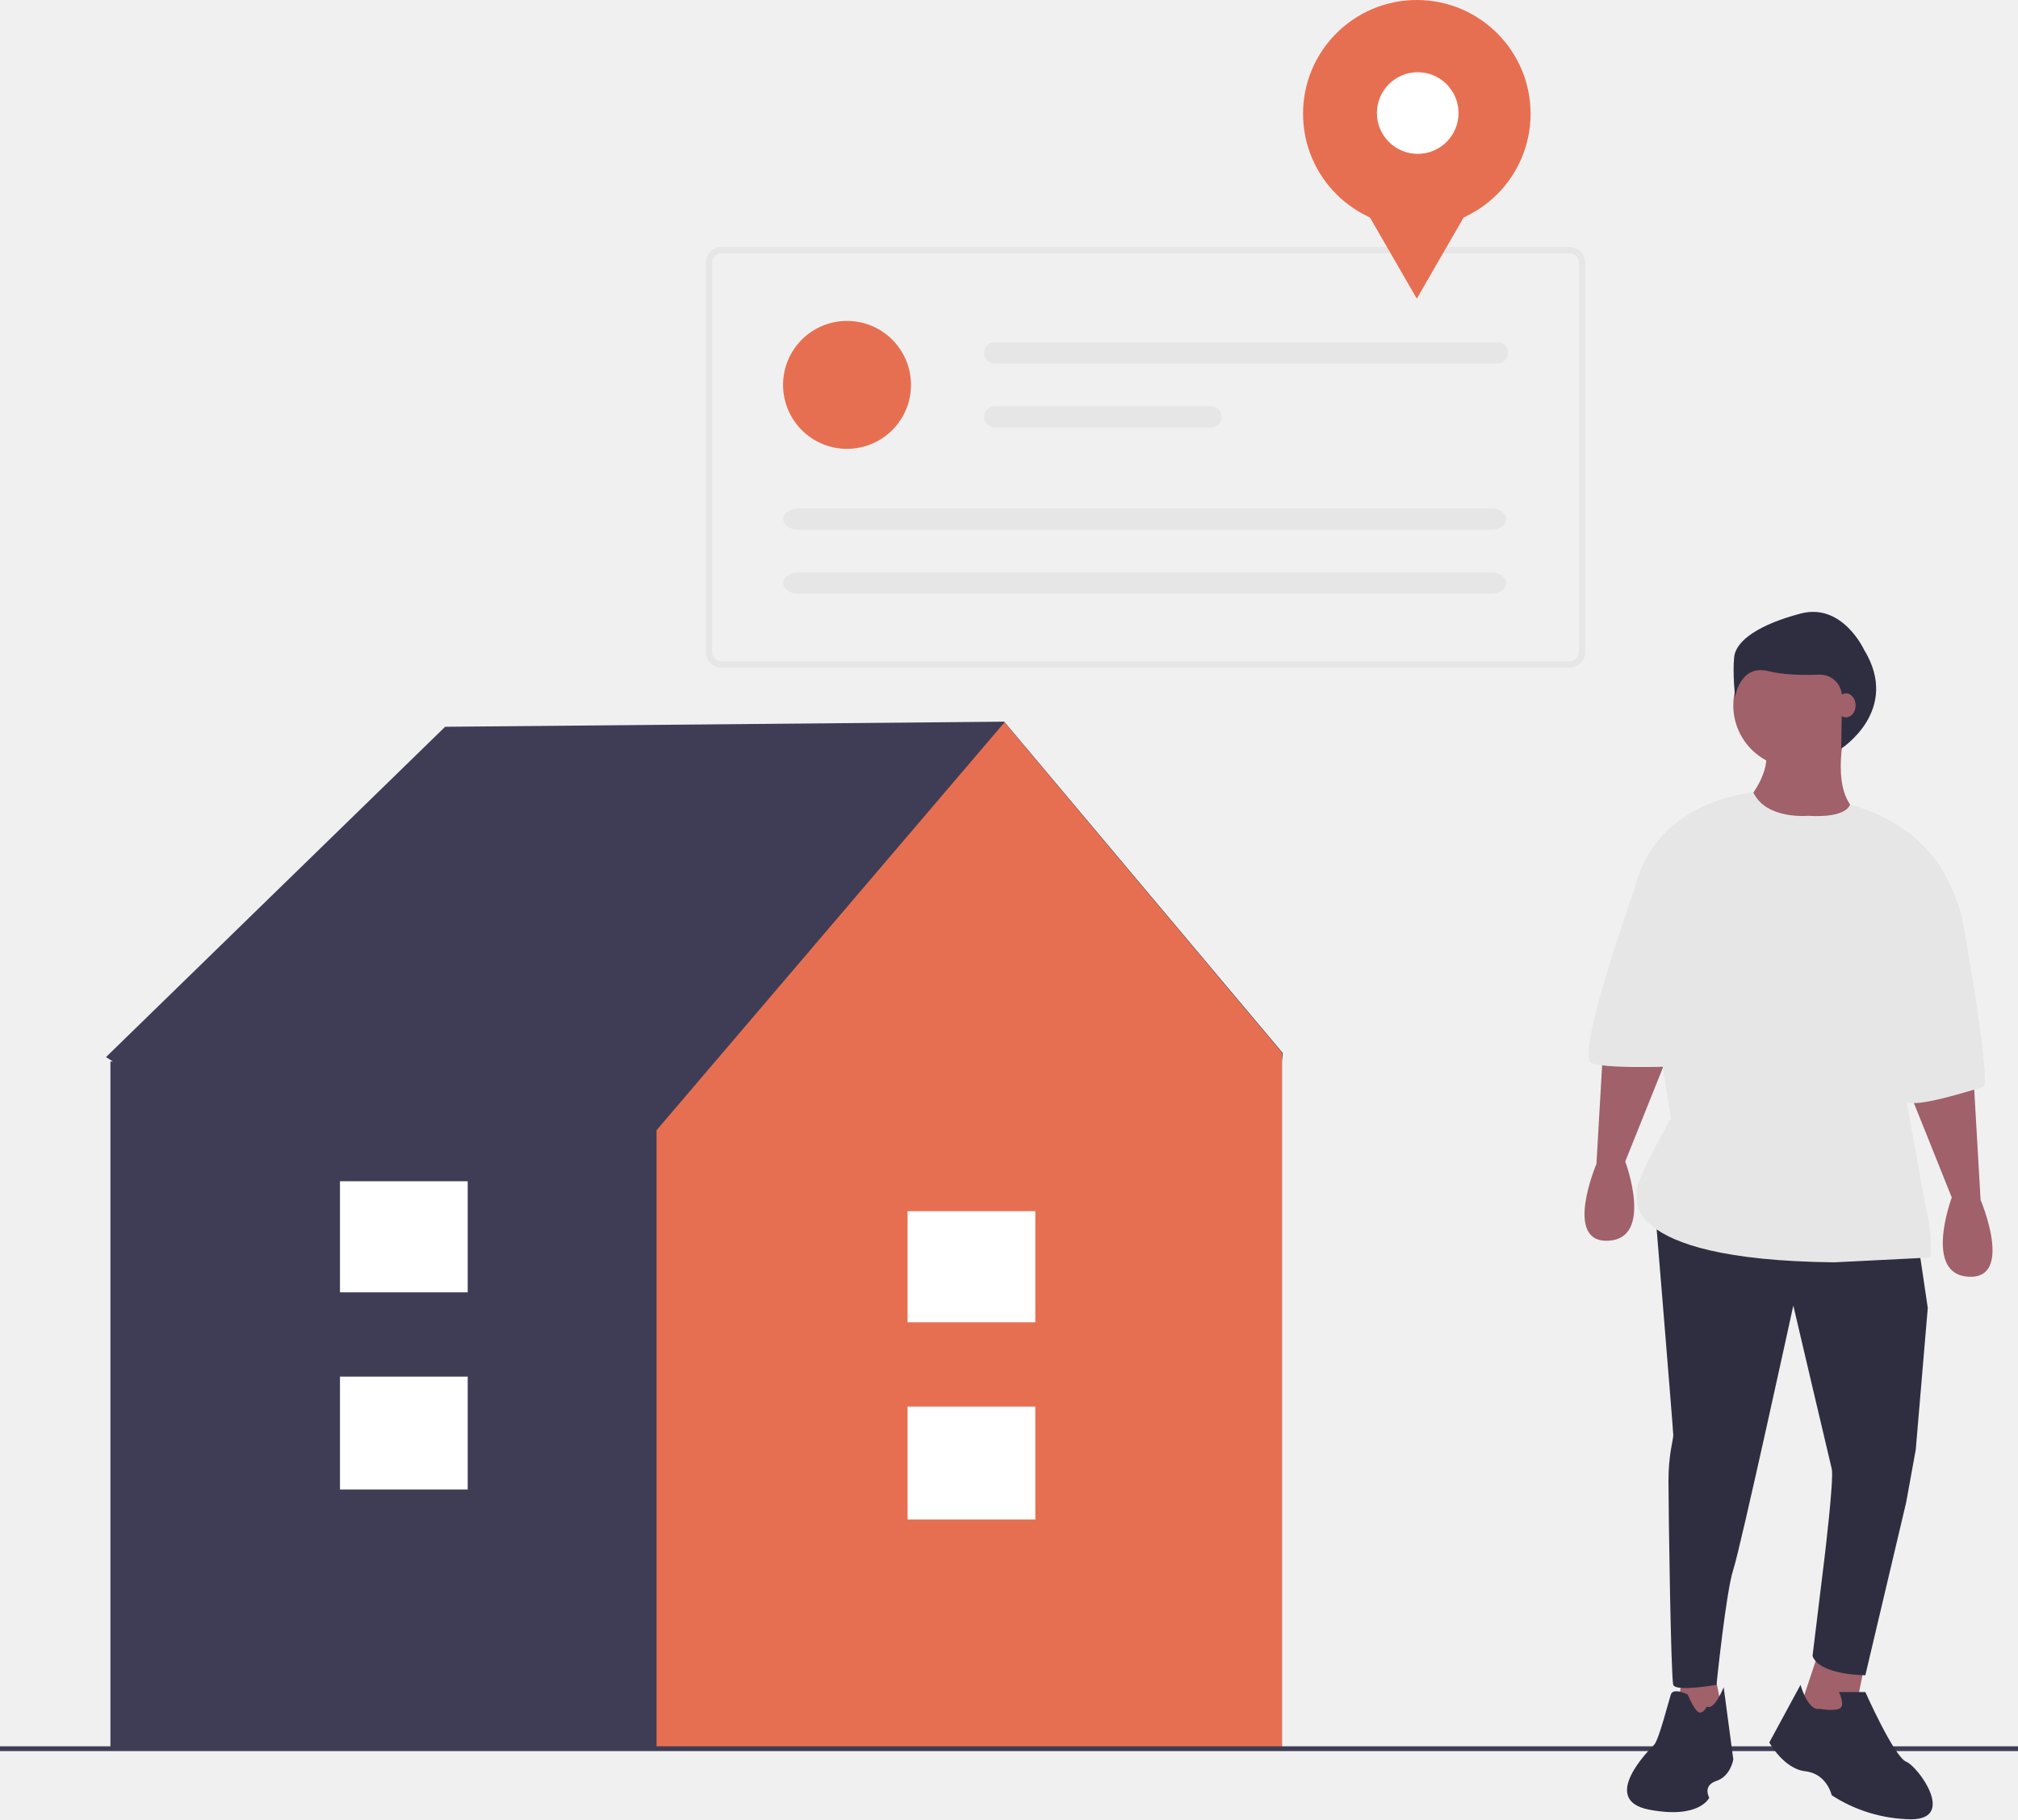
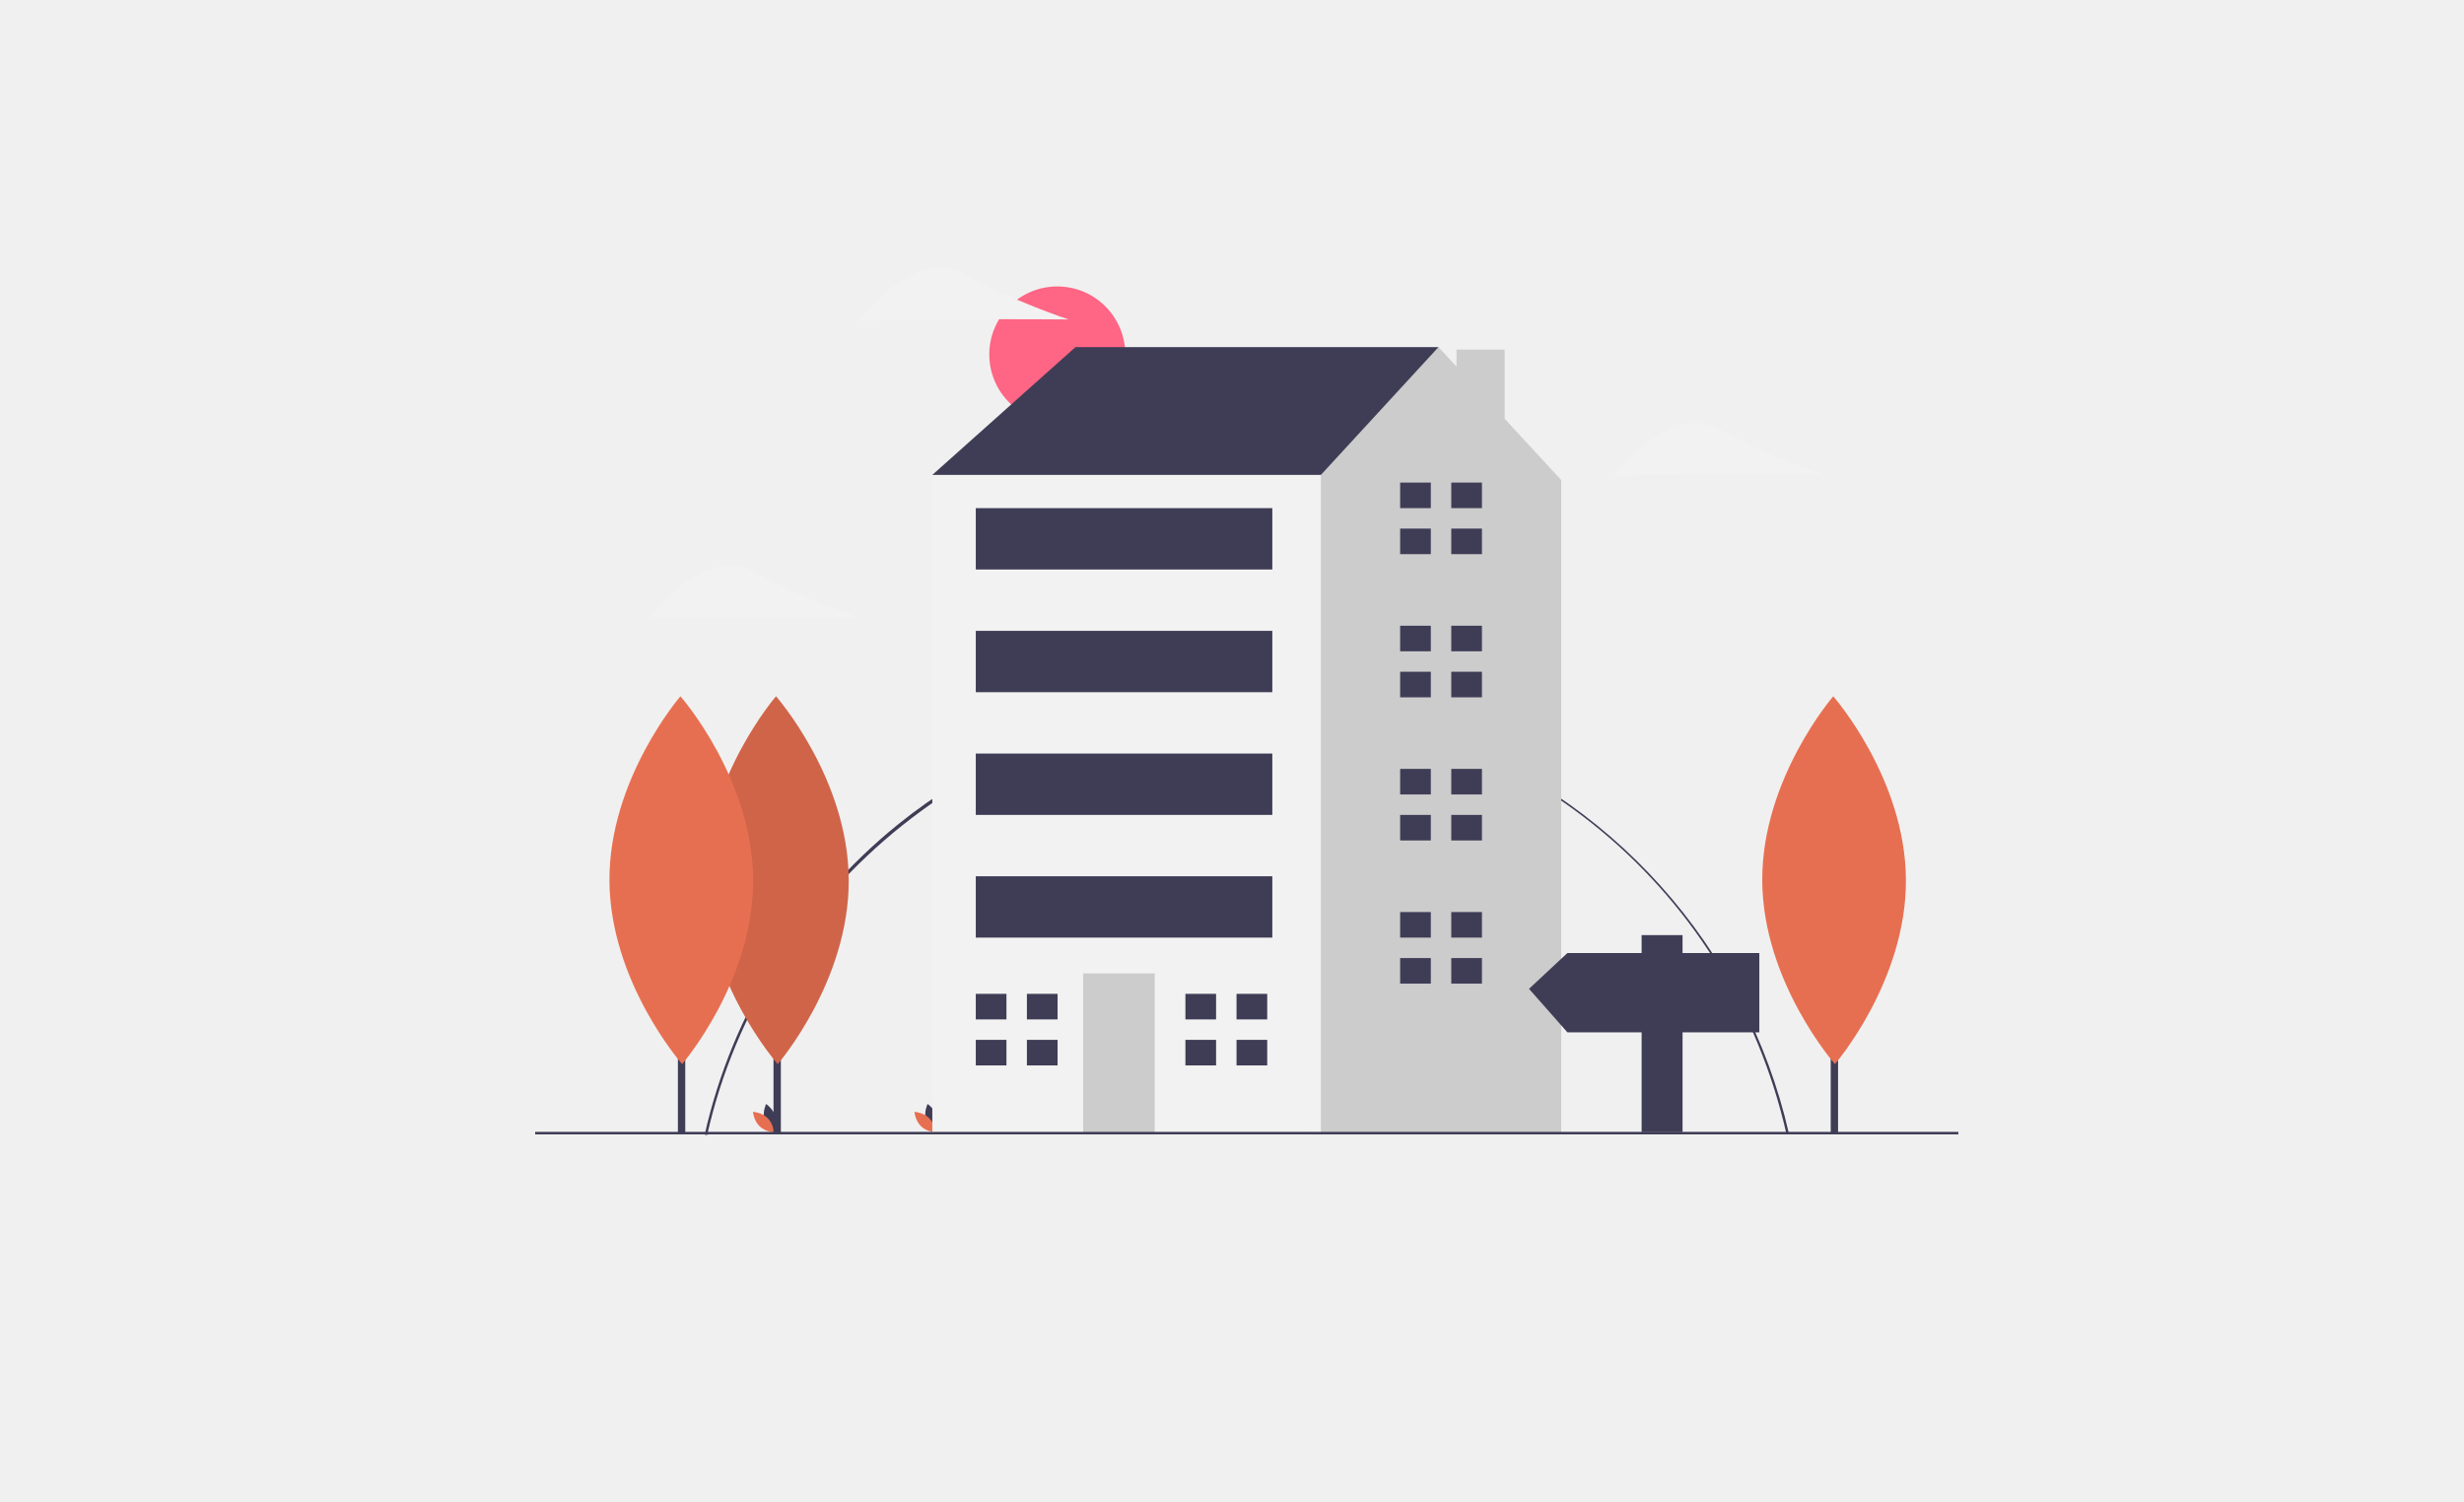
- <svg xmlns="http://www.w3.org/2000/svg" id="e5378a26-042d-4a36-80f1-957b4ecc48ee" data-name="Layer 1" width="840.5" height="757.831" viewBox="0 0 840.5 757.831">
-   <polygon points="534.25 438.618 418.25 300.618 185.404 302.746 44.156 440.325 47.01 442.159 45.991 442.159 45.991 728.324 533.937 728.324 533.937 442.159 534.25 438.618" fill="#3f3d56" />
-   <polygon points="418.371 300.912 273.455 470.811 273.455 728.324 533.937 728.324 533.937 438.491 418.371 300.912" fill="#e76f51" />
-   <rect x="378.015" y="585.915" width="53.197" height="47.02" fill="#fff" />
-   <rect x="378.015" y="504.529" width="53.197" height="46.275" fill="#fff" />
-   <rect x="141.602" y="573.439" width="53.197" height="47.02" fill="#fff" />
-   <rect x="141.602" y="492.052" width="53.197" height="46.275" fill="#fff" />
-   <rect y="727.431" width="840.5" height="2" fill="#3f3d56" />
-   <polygon points="713.92 695.831 717.92 715.831 697.92 719.831 700.92 694.831 713.92 695.831" fill="#a0616a" />
-   <polygon points="776.92 691.831 771.92 716.831 747.92 716.831 757.92 686.831 776.92 691.831" fill="#a0616a" />
-   <path d="M978.669,588.916l4,27-5,59-4,22-17,72s-19,0-22-8l5-41s4-33,3-37-16-68-16-68-22,101-25,110-7,48-7,48-17,3-18,0-2-74-2-85,2-17,2-19-7.879-97.472-7.879-97.472Z" transform="translate(-179.75 -71.08443)" fill="#2f2e41" />
-   <path d="M937.669,782.916s5,1,8,0,0-7,0-7h11s12,27,17,29,21,24,2,24a62.086,62.086,0,0,1-33-10s-2-9-11-10-15-12-15-12l13-24S932.669,783.916,937.669,782.916Z" transform="translate(-179.75 -71.08443)" fill="#2f2e41" />
-   <path d="M890.669,781.916s-2,4-4,2-4-7-4-7-6-3-7,0-5,19-7,21-23,23-2,27,25-5,25-5-3-5,3-7,7-9,7-9l-4-30S893.669,783.916,890.669,781.916Z" transform="translate(-179.75 -71.08443)" fill="#2f2e41" />
-   <path d="M1001.669,518.916l3,52s14,33-5,32-7-33-7-33l-18.602-46.409Z" transform="translate(-179.75 -71.08443)" fill="#a0616a" />
-   <path d="M847.669,503.916l-3,52s-14,33,5,32,7-33,7-33l18.602-46.409Z" transform="translate(-179.75 -71.08443)" fill="#a0616a" />
-   <circle cx="747.919" cy="293.831" r="26" fill="#a0616a" />
-   <path d="M948.169,375.416s-7,28,7,35-44,17-48,0l2-8s8-10,6-19Z" transform="translate(-179.75 -71.08443)" fill="#a0616a" />
-   <path d="M932.669,410.916s-17.255,1.611-22.628-9.694c0,0-40.372,2.694-49.372,39.694l15,96s-16,28-14,31c0,0-10,28,82,29l40-2a55.646,55.646,0,0,0-1-17c-2-9-13-72-13-72s30-47,27-54-7.804-34.601-46.402-45.8C950.267,406.115,949.669,411.916,932.669,410.916Z" transform="translate(-179.75 -71.08443)" fill="#e6e6e6" />
-   <path d="M983.669,434.916l13,17s13,71,9,72-28,9-32,6-22-62-22-62Z" transform="translate(-179.75 -71.08443)" fill="#e6e6e6" />
-   <path d="M877.669,429.916l-17,11s-25,70-18,73,46,1,46,1Z" transform="translate(-179.75 -71.08443)" fill="#e6e6e6" />
-   <path d="M956.089,341.648s-9.006-19.512-26.267-15.009-27.017,11.257-27.767,18.011.375,16.886.375,16.886,1.876-13.884,13.884-10.882c6.387,1.597,14.684,1.707,21.053,1.461a9.193,9.193,0,0,1,9.57,9.308l-.315,21.493S971.622,366.916,956.089,341.648Z" transform="translate(-179.75 -71.08443)" fill="#2f2e41" />
-   <path d="M833.46,349.215H480.274a6.548,6.548,0,0,1-6.54-6.54V180.503a6.548,6.548,0,0,1,6.54-6.54H833.46A6.548,6.548,0,0,1,840,180.503V342.674A6.548,6.548,0,0,1,833.46,349.215ZM480.274,176.578a3.929,3.929,0,0,0-3.924,3.924V342.674a3.929,3.929,0,0,0,3.924,3.924H833.46a3.929,3.929,0,0,0,3.924-3.924V180.503a3.929,3.929,0,0,0-3.924-3.924Z" transform="translate(-179.75 -71.08443)" fill="#e6e6e6" />
-   <circle cx="352.786" cy="160.326" r="26.642" fill="#e76f51" />
-   <path d="M594.067,213.649a4.44,4.44,0,1,0,0,8.881H803.4a4.44,4.44,0,0,0,0-8.881Z" transform="translate(-179.75 -71.08443)" fill="#e6e6e6" />
-   <path d="M594.067,240.292a4.44,4.44,0,1,0,0,8.881H684.144a4.44,4.44,0,1,0,0-8.881Z" transform="translate(-179.75 -71.08443)" fill="#e6e6e6" />
-   <path d="M512.1,282.885c-3.378,0-6.126,1.992-6.126,4.44s2.749,4.44,6.126,4.44H800.915c3.378,0,6.126-1.992,6.126-4.44s-2.749-4.44-6.126-4.44Z" transform="translate(-179.75 -71.08443)" fill="#e6e6e6" />
-   <path d="M512.1,309.527c-3.378,0-6.126,1.992-6.126,4.44s2.749,4.44,6.126,4.44H800.915c3.378,0,6.126-1.992,6.126-4.44s-2.749-4.44-6.126-4.44Z" transform="translate(-179.75 -71.08443)" fill="#e6e6e6" />
-   <circle cx="590.1" cy="47.382" r="47.382" fill="#e76f51" />
-   <polygon points="590.1 124.408 575.284 98.747 560.469 73.086 590.1 73.086 619.73 73.086 604.915 98.747 590.1 124.408" fill="#e76f51" />
-   <circle cx="590.482" cy="47.086" r="17" fill="#fff" />
-   <ellipse cx="768.872" cy="293.831" rx="4" ry="5" fill="#a0616a" />
+ <svg xmlns="http://www.w3.org/2000/svg" id="afdfd1e9-9b52-4ce3-aad9-0a68bb11f588" data-name="Layer 1" width="1137" height="693.112" viewBox="0 0 1137 693.112" version="1.1">
+   <defs id="defs107" />
+   <path d="m 326.311,523.808 -1.127,-0.254 c 12.566,-55.882 44.145,-106.628 88.92,-142.89 a 256.514,256.514 0 0 1 411.331,142.208 l -1.126,0.256 C 797.71,406.335 695.349,324.765 575.387,324.765 c -118.39,0 -223.141,83.709 -249.076,199.043 z" fill="#3f3d56" id="path4" style="stroke-width:1" />
+   <circle cx="487.882" cy="163.562" fill="#ff6584" id="circle6" r="31.372" style="stroke-width:1" />
+   <path d="m 352.726,516.681 c 0.978,3.617 4.33,5.857 4.33,5.857 0,0 1.765,-3.624 0.787,-7.241 -0.978,-3.617 -4.33,-5.857 -4.33,-5.857 0,0 -1.765,3.624 -0.787,7.241 z" fill="#3f3d56" id="path8" style="stroke-width:1" />
+   <path d="m 354.163,515.904 c 2.685,2.614 3.013,6.631 3.013,6.631 0,0 -4.025,-0.22 -6.71,-2.833 -2.685,-2.613 -3.013,-6.631 -3.013,-6.631 0,0 4.025,0.22 6.71,2.833 z" fill="#e76f51" id="path10" style="stroke-width:1" />
+   <path d="m 427.234,516.681 c 0.978,3.617 4.33,5.857 4.33,5.857 0,0 1.765,-3.624 0.787,-7.241 -0.978,-3.617 -4.33,-5.857 -4.33,-5.857 0,0 -1.765,3.624 -0.787,7.241 z" fill="#3f3d56" id="path12" style="stroke-width:1" />
+   <path d="m 428.672,515.904 c 2.685,2.614 3.013,6.631 3.013,6.631 0,0 -4.025,-0.22 -6.71,-2.833 -2.685,-2.613 -3.013,-6.631 -3.013,-6.631 0,0 4.025,0.22 6.71,2.833 z" fill="#e76f51" id="path14" style="stroke-width:1" />
+   <polygon points="431.66,63.529 721.679,63.529 721.679,153.394 533.779,280.022 337.71,181.988 317.286,165.648 " fill="#3f3d56" id="polygon16" transform="matrix(0.5775865,0,0,0.5775865,246.952,123.4759)" style="stroke-width:1.731" />
+   <polygon points="774.556,65.569 736.05,65.569 736.05,79.098 721.679,63.529 627.729,165.648 590.966,190.157 533.964,606.62 619.93,692.585 819.714,692.585 819.714,169.733 774.556,120.812 " fill="#cccccc" id="polygon18" transform="matrix(0.5775865,0,0,0.5775865,246.952,123.4759)" style="stroke-width:1.731" />
+   <rect x="430.212" y="219.152" width="179.308" height="304.351" fill="#f2f2f2" id="rect20" style="stroke-width:1" />
+   <rect x="499.812" y="449.185" width="33.03" height="74.318" fill="#cccccc" id="rect22" style="stroke-width:1" />
+   <polygon points="376.515,580.253 352.007,580.253 352.007,600.677 374.473,600.677 376.515,600.677 " fill="#3f3d56" id="polygon24" transform="matrix(0.5775865,0,0,0.5775865,246.952,123.4759)" style="stroke-width:1.731" />
+   <polygon points="352.007,617.016 352.007,637.44 376.515,637.44 376.515,617.016 374.473,617.016 " fill="#3f3d56" id="polygon26" transform="matrix(0.5775865,0,0,0.5775865,246.952,123.4759)" style="stroke-width:1.731" />
+   <rect x="473.859" y="458.623" width="14.156" height="11.797" fill="#3f3d56" id="rect28" style="stroke-width:1" />
+   <rect x="473.859" y="479.856" width="14.156" height="11.797" fill="#3f3d56" id="rect30" style="stroke-width:1" />
+   <polygon points="543.991,580.253 519.483,580.253 519.483,600.677 541.949,600.677 543.991,600.677 " fill="#3f3d56" id="polygon32" transform="matrix(0.5775865,0,0,0.5775865,246.952,123.4759)" style="stroke-width:1.731" />
+   <polygon points="519.483,617.016 519.483,637.44 543.991,637.44 543.991,617.016 541.949,617.016 " fill="#3f3d56" id="polygon34" transform="matrix(0.5775865,0,0,0.5775865,246.952,123.4759)" style="stroke-width:1.731" />
+   <rect x="570.591" y="458.623" width="14.156" height="11.797" fill="#3f3d56" id="rect36" style="stroke-width:1" />
+   <rect x="570.591" y="479.856" width="14.156" height="11.797" fill="#3f3d56" id="rect38" style="stroke-width:1" />
+   <polygon points="715.552,171.776 691.043,171.776 691.043,192.199 713.51,192.199 715.552,192.199 " fill="#3f3d56" id="polygon40" transform="matrix(0.5775865,0,0,0.5775865,246.952,123.4759)" style="stroke-width:1.731" />
+   <polygon points="691.043,208.539 691.043,228.962 715.552,228.962 715.552,208.539 713.51,208.539 " fill="#3f3d56" id="polygon42" transform="matrix(0.5775865,0,0,0.5775865,246.952,123.4759)" style="stroke-width:1.731" />
+   <rect x="669.682" y="222.691" width="14.156" height="11.797" fill="#3f3d56" id="rect44" style="stroke-width:1" />
+   <rect x="669.682" y="243.925" width="14.156" height="11.797" fill="#3f3d56" id="rect46" style="stroke-width:1" />
+   <polygon points="715.552,286.149 691.043,286.149 691.043,306.573 713.51,306.573 715.552,306.573 " fill="#3f3d56" id="polygon48" transform="matrix(0.5775865,0,0,0.5775865,246.952,123.4759)" style="stroke-width:1.731" />
+   <polygon points="691.043,322.912 691.043,343.336 715.552,343.336 715.552,322.912 713.51,322.912 " fill="#3f3d56" id="polygon50" transform="matrix(0.5775865,0,0,0.5775865,246.952,123.4759)" style="stroke-width:1.731" />
+   <rect x="669.682" y="288.752" width="14.156" height="11.797" fill="#3f3d56" id="rect52" style="stroke-width:1" />
+   <rect x="669.682" y="309.986" width="14.156" height="11.797" fill="#3f3d56" id="rect54" style="stroke-width:1" />
+   <polygon points="715.552,400.523 691.043,400.523 691.043,420.947 713.51,420.947 715.552,420.947 " fill="#3f3d56" id="polygon56" transform="matrix(0.5775865,0,0,0.5775865,246.952,123.4759)" style="stroke-width:1.731" />
+   <polygon points="691.043,437.286 691.043,457.71 715.552,457.71 715.552,437.286 713.51,437.286 " fill="#3f3d56" id="polygon58" transform="matrix(0.5775865,0,0,0.5775865,246.952,123.4759)" style="stroke-width:1.731" />
+   <rect x="669.682" y="354.813" width="14.156" height="11.797" fill="#3f3d56" id="rect60" style="stroke-width:1" />
+   <rect x="669.682" y="376.046" width="14.156" height="11.797" fill="#3f3d56" id="rect62" style="stroke-width:1" />
+   <polygon points="715.552,514.897 691.043,514.897 691.043,535.321 713.51,535.321 715.552,535.321 " fill="#3f3d56" id="polygon64" transform="matrix(0.5775865,0,0,0.5775865,246.952,123.4759)" style="stroke-width:1.731" />
+   <polygon points="691.043,551.66 691.043,572.084 715.552,572.084 715.552,551.66 713.51,551.66 " fill="#3f3d56" id="polygon66" transform="matrix(0.5775865,0,0,0.5775865,246.952,123.4759)" style="stroke-width:1.731" />
+   <rect x="669.682" y="420.873" width="14.156" height="11.797" fill="#3f3d56" id="rect68" style="stroke-width:1" />
+   <rect x="669.682" y="442.107" width="14.156" height="11.797" fill="#3f3d56" id="rect70" style="stroke-width:1" />
+   <rect x="450.266" y="234.488" width="136.84" height="28.312" fill="#3f3d56" id="rect72" style="stroke-width:1" />
+   <rect x="450.266" y="291.111" width="136.84" height="28.312" fill="#3f3d56" id="rect74" style="stroke-width:1" />
+   <rect x="450.266" y="347.735" width="136.84" height="28.312" fill="#3f3d56" id="rect76" style="stroke-width:1" />
+   <rect x="450.266" y="404.358" width="136.84" height="28.312" fill="#3f3d56" id="rect78" style="stroke-width:1" />
+   <rect y="522.316" width="656.716" height="1.155" fill="#3f3d56" id="rect80" x="246.952" style="stroke-width:1" />
+   <rect x="356.927" y="388.943" width="3.393" height="134.031" fill="#3f3d56" id="rect82" style="stroke-width:1" />
+   <path d="m 391.636,406.024 c 0.216,46.867 -32.758,85.013 -32.758,85.013 0,0 -33.324,-37.841 -33.54,-84.708 -0.216,-46.867 32.758,-85.014 32.758,-85.014 0,0 33.324,37.841 33.54,84.708 z" fill="#e76f51" id="path84" style="stroke-width:1" />
+   <path d="m 391.636,406.024 c 0.216,46.867 -32.758,85.013 -32.758,85.013 0,0 -33.324,-37.841 -33.54,-84.708 -0.216,-46.867 32.758,-85.014 32.758,-85.014 0,0 33.324,37.841 33.54,84.708 z" opacity="0.1" id="path86" style="stroke-width:1" />
+   <rect x="312.816" y="388.943" width="3.393" height="134.031" fill="#3f3d56" id="rect88" style="stroke-width:1" />
+   <path d="m 347.524,406.024 c 0.216,46.867 -32.758,85.013 -32.758,85.013 0,0 -33.324,-37.841 -33.54,-84.708 -0.216,-46.867 32.758,-85.014 32.758,-85.014 0,0 33.324,37.841 33.54,84.708 z" fill="#e76f51" id="path90" style="stroke-width:1" />
+   <path d="m 793.091,218.963 c -26.729,0.123 -48.485,0.518 -48.485,0.518 0,0 25.861,-34.255 48.388,-21.564 22.527,12.691 48.406,21.118 48.406,21.118 0,0 -21.58,-0.195 -48.309,-0.072 z" fill="#f2f2f2" id="path92" style="stroke-width:1" />
+   <path d="m 347.772,284.808 c -26.729,0.123 -48.485,0.518 -48.485,0.518 0,0 25.861,-34.255 48.388,-21.564 22.527,12.691 48.406,21.118 48.406,21.118 0,0 -21.58,-0.195 -48.309,-0.072 z" fill="#f2f2f2" id="path94" style="stroke-width:1" />
+   <path d="m 444.807,147.342 c -26.729,0.123 -48.485,0.518 -48.485,0.518 0,0 25.861,-34.255 48.388,-21.564 22.527,12.691 48.406,21.118 48.406,21.118 0,0 -21.58,-0.195 -48.309,-0.072 z" fill="#f2f2f2" id="path96" style="stroke-width:1" />
+   <rect x="844.773" y="388.943" width="3.393" height="134.031" fill="#3f3d56" id="rect98" style="stroke-width:1" />
+   <path d="m 879.481,406.024 c 0.216,46.867 -32.758,85.013 -32.758,85.013 0,0 -33.324,-37.841 -33.54,-84.708 -0.216,-46.867 32.758,-85.014 32.758,-85.014 0,0 33.323,37.841 33.539,84.708 z" fill="#e76f51" id="path100" style="stroke-width:1" />
+   <polygon points="916.667,547.629 978,547.629 978,611.007 916.667,611.007 916.667,690.74 883.956,690.74 883.956,611.007 824.667,611.007 794,576.251 824.667,547.629 883.956,547.629 883.956,533.318 916.667,533.318 " fill="#3f3d56" id="polygon102" transform="matrix(0.5775865,0,0,0.5775865,246.952,123.4759)" style="stroke-width:1.731" />
</svg>
